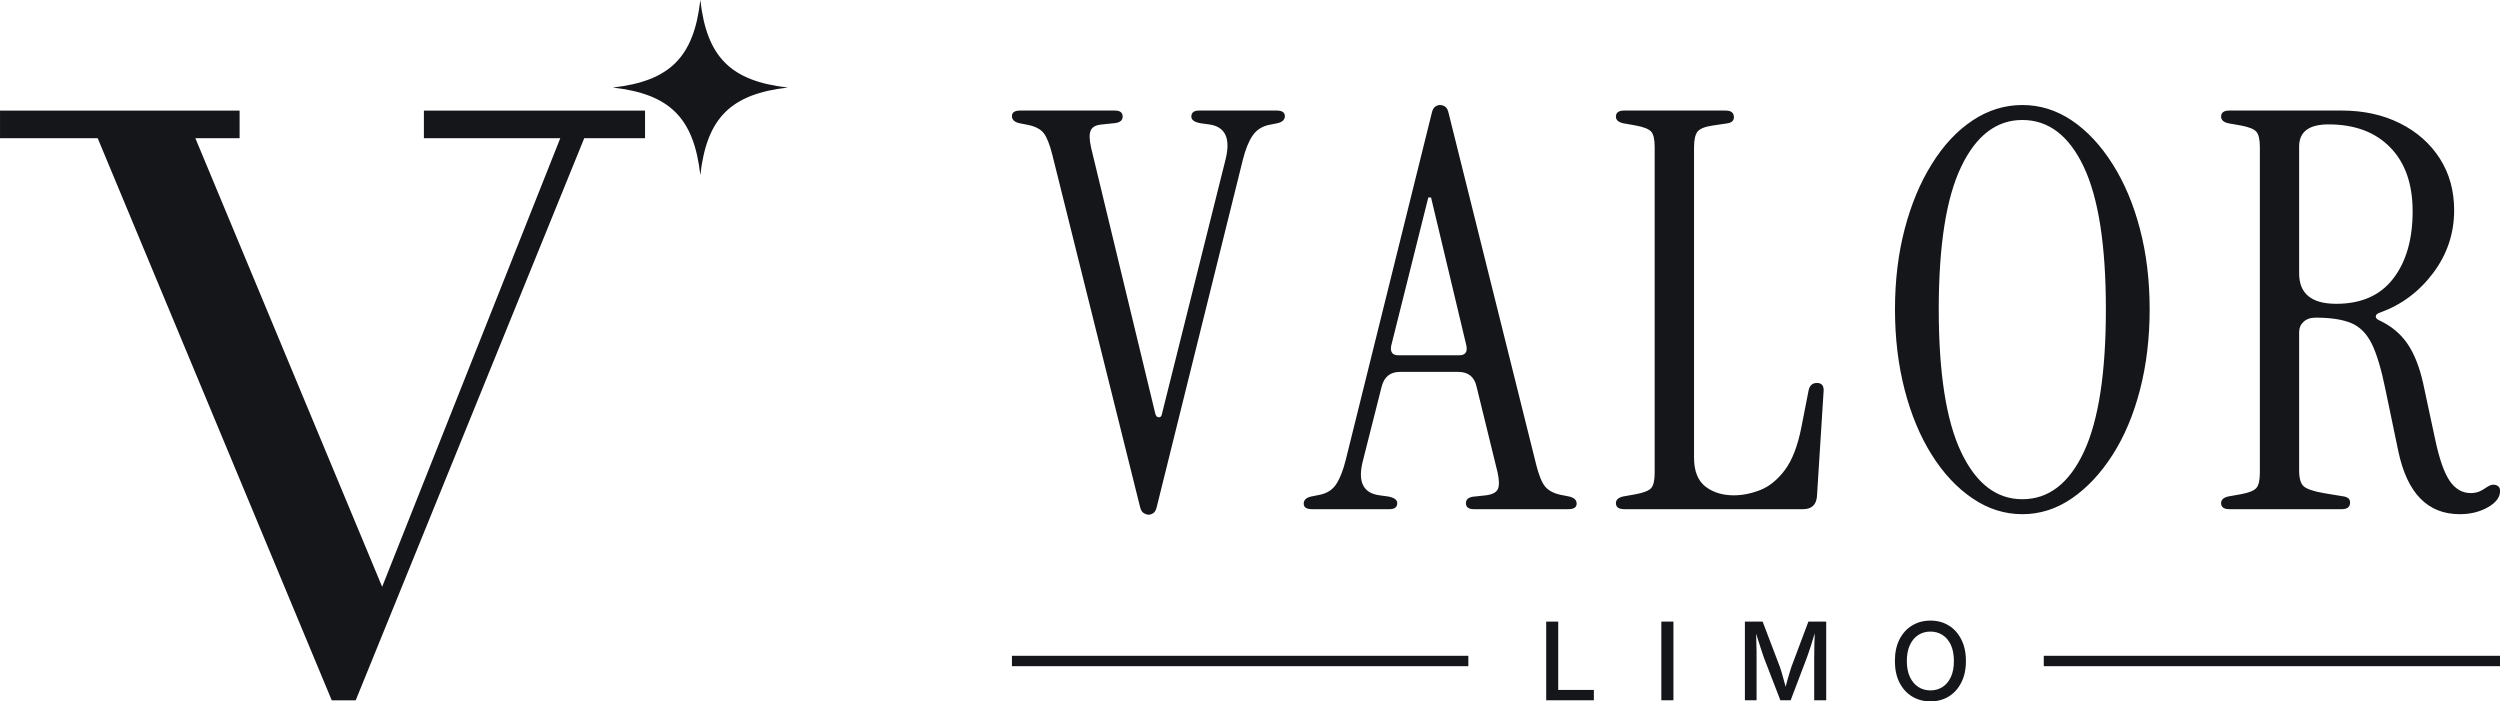
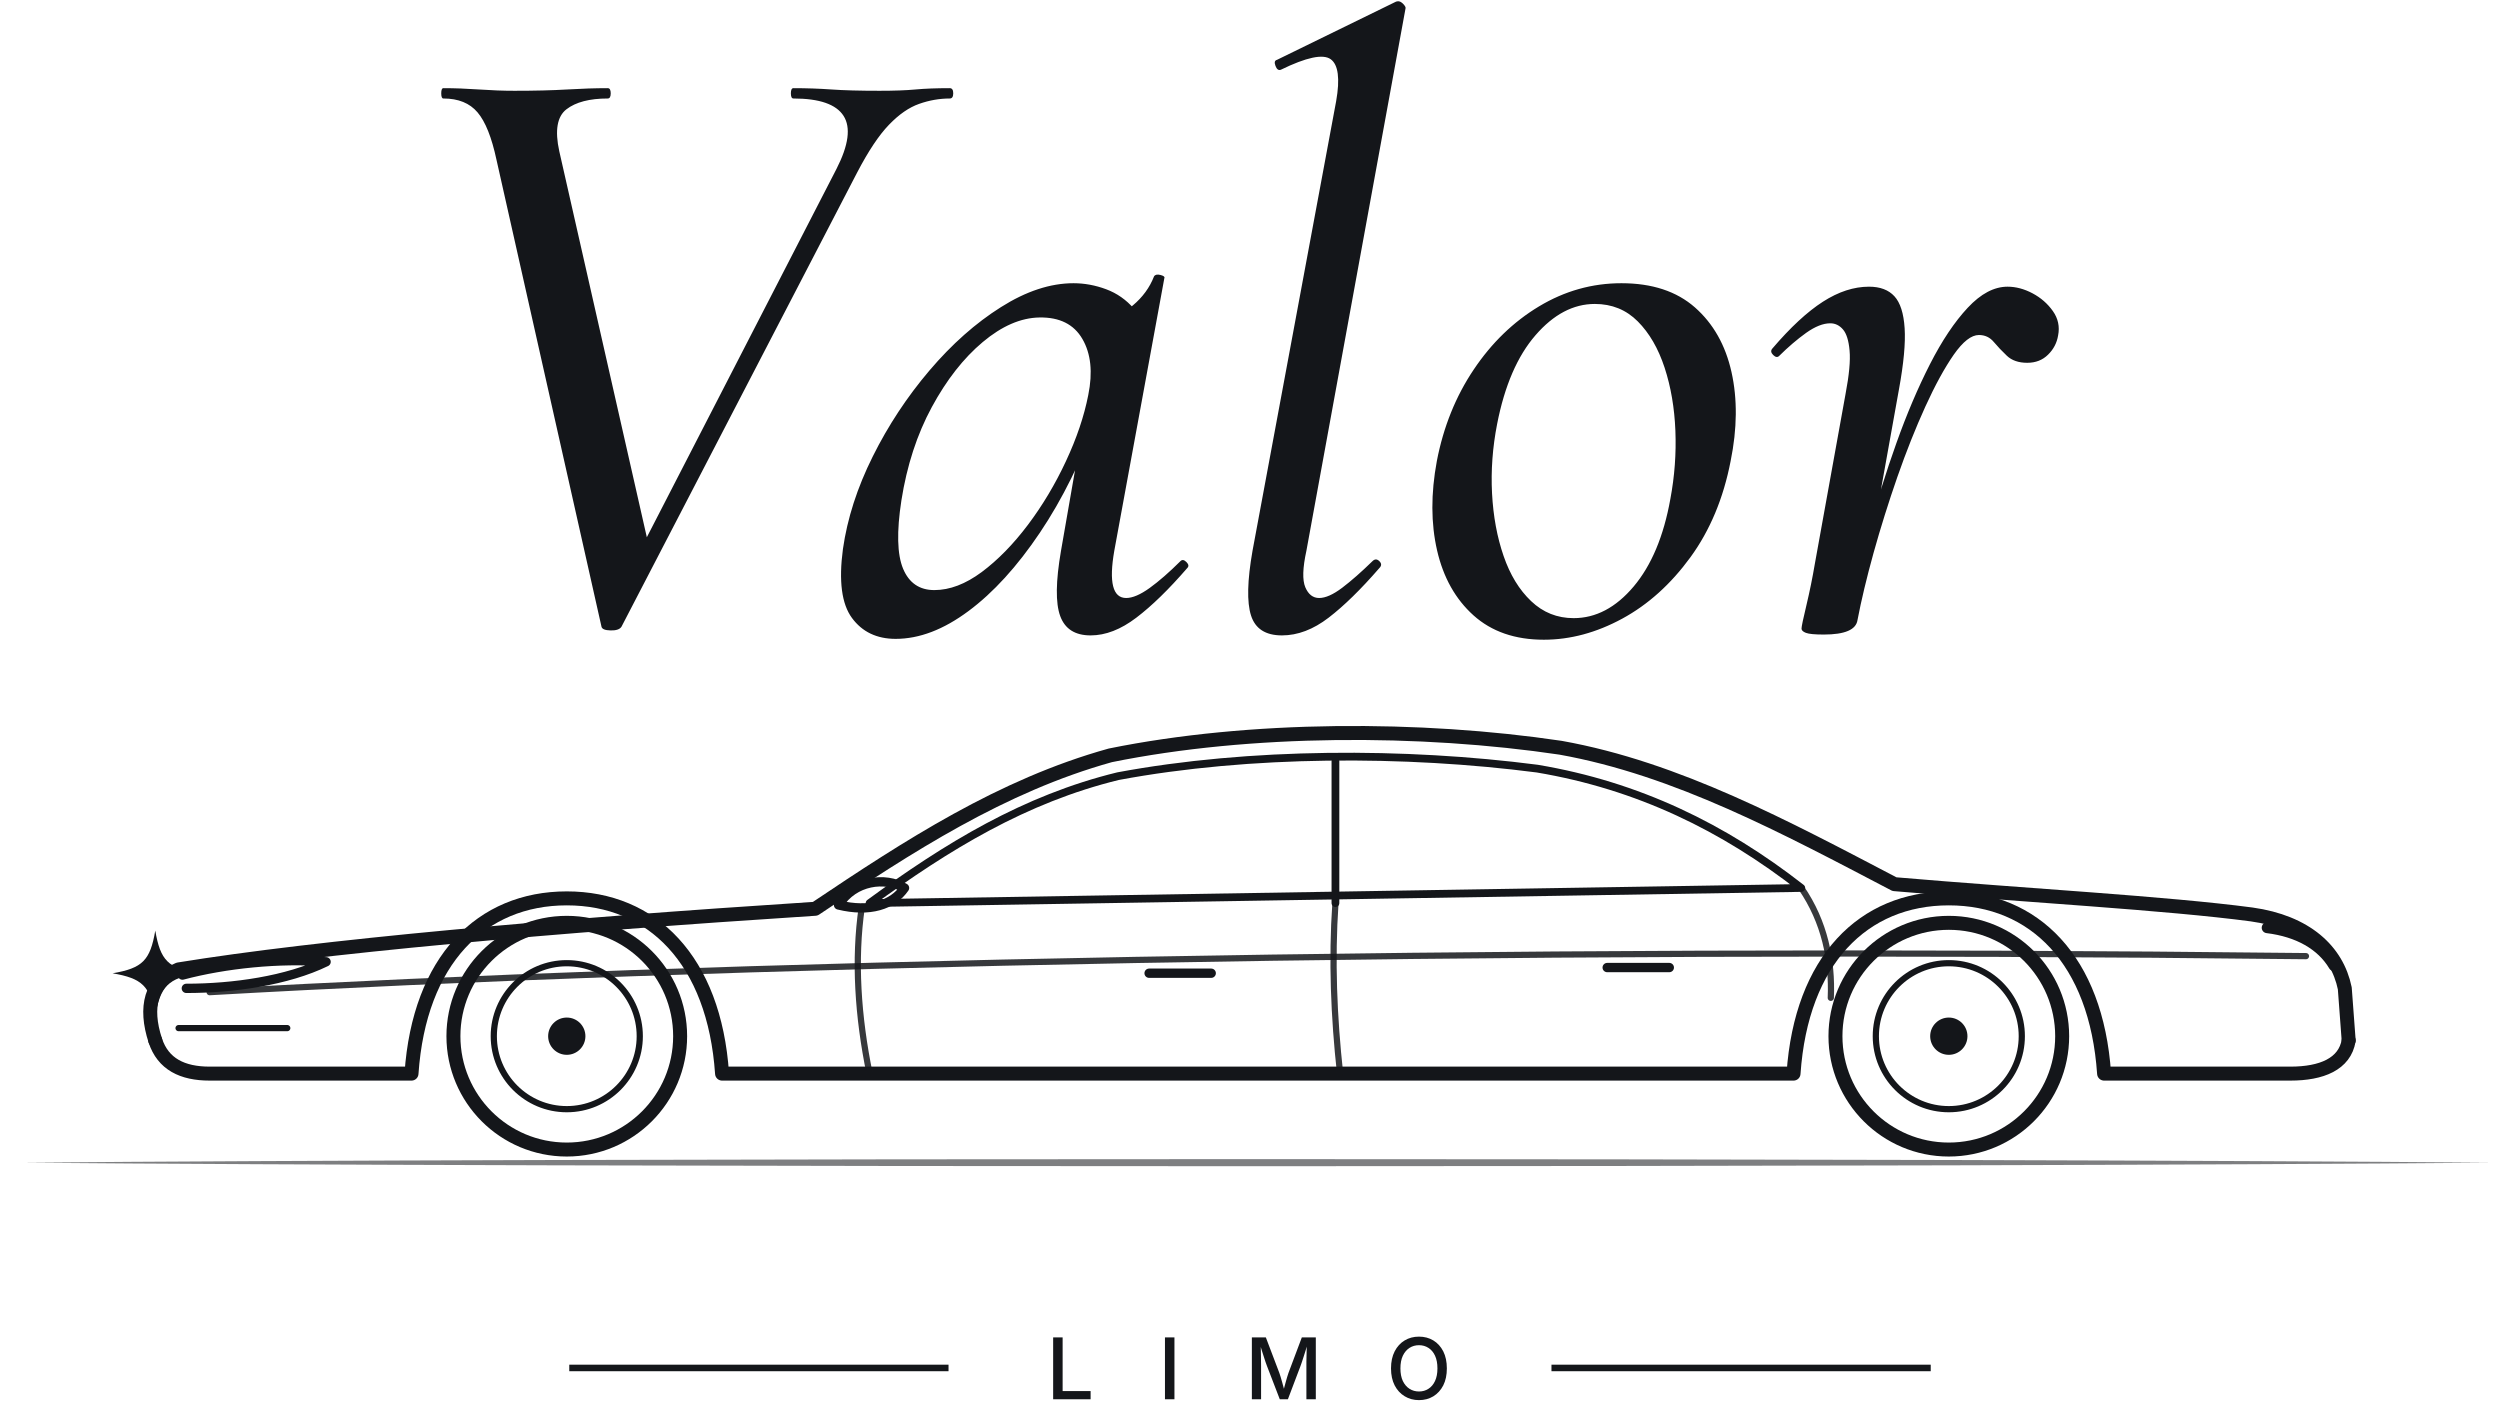
- <svg xmlns="http://www.w3.org/2000/svg" viewBox="0 0 289.0 81.0" width="289" height="81" role="img" aria-label="Valor Limo">
-   <path transform="translate(-14.91 -6.39) scale(1.0652)" fill="#14161A" d="M14 18 H40 V21 H35.2 L55.47 69.68 L74.8 21 H60 V18 H84 V21 H77.4 L52.6 82 H50 L24.6 21 H14 Z M90 6 C90.7 12.2 93.3 14.8 99.5 15.5 C93.3 16.2 90.7 18.8 90 25 C89.3 18.8 86.7 16.2 80.5 15.5 C86.7 14.8 89.3 12.2 90 6 Z" />
-   <g transform="translate(116.98 12.78) scale(1)">
-     <path fill="#14161A" d="M15.81 46.72Q15.55 46.72 15.23 46.53Q14.91 46.34 14.78 45.7L4.67 5.12Q4.22 3.33 3.68 2.62Q3.14 1.92 1.86 1.66L0.9 1.47Q0 1.28 0 0.64Q0 0 0.96 0H11.9Q12.8 0 12.8 0.7Q12.8 1.41 11.71 1.47L10.5 1.6Q9.41 1.66 9.12 2.27Q8.83 2.88 9.15 4.29L16.58 35.07Q16.7 35.46 16.99 35.46Q17.28 35.46 17.34 35.07L24.7 5.63Q25.6 1.98 22.78 1.6L21.82 1.47Q20.74 1.28 20.74 0.7Q20.74 0 21.63 0H30.59Q31.55 0 31.55 0.64Q31.55 1.28 30.66 1.47L29.7 1.66Q28.48 1.92 27.81 2.91Q27.14 3.9 26.69 5.7L16.77 45.7Q16.64 46.34 16.35 46.53Q16.06 46.72 15.81 46.72ZM34.69 46.08Q33.73 46.08 33.73 45.44Q33.73 44.8 34.62 44.61L35.58 44.42Q36.86 44.16 37.5 43.17Q38.14 42.18 38.59 40.38L48.51 0.38Q48.64 -0.26 48.93 -0.45Q49.22 -0.64 49.47 -0.64Q49.79 -0.64 50.08 -0.45Q50.37 -0.26 50.5 0.38L60.61 40.96Q61.06 42.75 61.63 43.46Q62.21 44.16 63.42 44.42L64.38 44.61Q65.28 44.8 65.28 45.44Q65.28 46.08 64.32 46.08H53.38Q52.48 46.08 52.48 45.38Q52.48 44.67 53.57 44.61L54.78 44.48Q55.87 44.35 56.16 43.78Q56.45 43.2 56.13 41.79L53.7 31.87Q53.31 30.21 51.58 30.21H44.86Q43.2 30.21 42.75 31.87L40.58 40.45Q39.62 44.1 42.5 44.48L43.46 44.61Q44.54 44.8 44.54 45.38Q44.54 46.08 43.65 46.08ZM44.67 28.29H51.71Q52.74 28.29 52.54 27.2L48.45 10.05H48.13L43.84 27.2Q43.65 28.29 44.67 28.29ZM70.78 46.08Q69.82 46.08 69.82 45.38Q69.82 44.8 70.66 44.61L72.13 44.35Q73.47 44.1 73.89 43.65Q74.3 43.2 74.3 41.86V4.22Q74.3 2.88 73.89 2.43Q73.47 1.98 72.13 1.73L70.66 1.47Q69.82 1.28 69.82 0.7Q69.82 0 70.78 0H82.5Q83.46 0 83.46 0.77Q83.46 1.34 82.75 1.47L81.02 1.73Q79.68 1.92 79.26 2.43Q78.85 2.94 78.85 4.29V40.13Q78.85 42.43 80.16 43.46Q81.47 44.48 83.46 44.48Q84.93 44.48 86.5 43.87Q88.06 43.26 89.34 41.57Q90.62 39.87 91.26 36.61L92.1 32.32Q92.29 31.49 93.06 31.49Q93.95 31.49 93.82 32.58L93.06 44.61Q92.93 46.08 91.46 46.08ZM116.8 46.66Q113.73 46.66 111.04 44.83Q108.35 43.01 106.34 39.81Q104.32 36.61 103.2 32.29Q102.08 27.97 102.08 22.98Q102.08 17.98 103.2 13.7Q104.32 9.41 106.34 6.18Q108.35 2.94 111.04 1.15Q113.73 -0.64 116.8 -0.64Q119.87 -0.64 122.53 1.15Q125.18 2.94 127.23 6.18Q129.28 9.41 130.4 13.7Q131.52 17.98 131.52 22.98Q131.52 27.97 130.4 32.29Q129.28 36.61 127.23 39.81Q125.18 43.01 122.53 44.83Q119.87 46.66 116.8 46.66ZM116.8 44.93Q121.34 44.93 123.9 39.49Q126.46 34.05 126.46 22.98Q126.46 11.9 123.9 6.5Q121.34 1.09 116.8 1.09Q112.32 1.09 109.73 6.5Q107.14 11.9 107.14 22.98Q107.14 34.05 109.73 39.49Q112.32 44.93 116.8 44.93ZM167.36 46.66Q161.79 46.66 160.26 39.36L158.78 32.26Q158.08 28.8 157.22 27.01Q156.35 25.22 154.85 24.58Q153.34 23.94 150.72 23.94Q149.82 23.94 149.31 24.42Q148.8 24.9 148.8 25.6V41.6Q148.8 42.94 149.31 43.42Q149.82 43.9 151.62 44.22L153.98 44.61Q154.69 44.74 154.69 45.31Q154.69 46.08 153.73 46.08H140.74Q139.78 46.08 139.78 45.38Q139.78 44.8 140.61 44.61L142.08 44.35Q143.42 44.1 143.84 43.65Q144.26 43.2 144.26 41.86V4.22Q144.26 2.88 143.84 2.43Q143.42 1.98 142.08 1.73L140.61 1.47Q139.78 1.28 139.78 0.7Q139.78 0 140.74 0H153.73Q157.5 0 160.45 1.47Q163.39 2.94 165.06 5.54Q166.72 8.13 166.72 11.52Q166.72 15.55 164.29 18.78Q161.86 22.02 158.14 23.36Q157.7 23.49 157.66 23.78Q157.63 24.06 158.08 24.26Q160.13 25.22 161.31 26.94Q162.5 28.67 163.14 31.55L164.54 38.08Q165.25 41.41 166.21 42.82Q167.17 44.22 168.64 44.22Q169.15 44.22 169.57 44.06Q169.98 43.9 170.62 43.46Q171.14 43.14 171.58 43.3Q172.03 43.46 172.03 43.97Q172.03 45.06 170.62 45.86Q169.22 46.66 167.36 46.66ZM153.09 22.34Q157.44 22.34 159.68 19.42Q161.92 16.51 161.92 11.65Q161.92 6.91 159.33 4.26Q156.74 1.6 152.19 1.6Q148.8 1.6 148.8 4.16V18.82Q148.8 22.34 153.09 22.34Z" />
-     <path fill="#14161A" d="M61.76 68.17V59.08H63.15V66.98H67.27V68.17ZM76.47 59.08V68.17H75.07V59.08ZM84.73 68.17V59.08H86.78L88.77 64.3Q88.85 64.53 88.96 64.88Q89.06 65.24 89.18 65.66Q89.3 66.07 89.4 66.47Q89.51 66.88 89.58 67.2H89.29Q89.37 66.89 89.47 66.49Q89.58 66.1 89.69 65.68Q89.81 65.26 89.92 64.9Q90.03 64.53 90.11 64.3L92.07 59.08H94.13V68.17H92.74V63.28Q92.74 63 92.75 62.61Q92.75 62.22 92.76 61.78Q92.78 61.35 92.79 60.9Q92.8 60.45 92.8 60.04H92.91Q92.78 60.49 92.64 60.96Q92.5 61.43 92.36 61.87Q92.22 62.31 92.09 62.68Q91.97 63.04 91.88 63.28L90.02 68.17H88.83L86.94 63.28Q86.86 63.05 86.74 62.69Q86.62 62.33 86.48 61.9Q86.34 61.46 86.19 60.99Q86.05 60.51 85.9 60.04H86.02Q86.03 60.42 86.04 60.85Q86.05 61.29 86.06 61.74Q86.07 62.18 86.08 62.58Q86.08 62.98 86.08 63.28V68.17ZM106.18 68.3Q105 68.3 104.07 67.74Q103.14 67.18 102.6 66.13Q102.07 65.09 102.07 63.63Q102.07 62.17 102.6 61.13Q103.14 60.08 104.07 59.52Q105 58.96 106.18 58.96Q107.36 58.96 108.28 59.52Q109.21 60.08 109.74 61.13Q110.28 62.17 110.28 63.63Q110.28 65.09 109.74 66.13Q109.21 67.18 108.28 67.74Q107.36 68.3 106.18 68.3ZM106.18 67.03Q106.95 67.03 107.57 66.64Q108.18 66.25 108.54 65.49Q108.89 64.73 108.89 63.63Q108.89 62.53 108.54 61.77Q108.18 61.01 107.57 60.62Q106.95 60.23 106.18 60.23Q105.4 60.23 104.78 60.62Q104.17 61.01 103.81 61.77Q103.45 62.53 103.45 63.63Q103.45 64.73 103.81 65.49Q104.17 66.24 104.78 66.64Q105.4 67.03 106.18 67.03Z" />
-     <path fill="#14161A" d="M0 63.03 H52.76 V64.23 H0 Z M119.28 63.03 H172.03 V64.23 H119.28 Z" />
+ <svg xmlns="http://www.w3.org/2000/svg" viewBox="0 0 382.33 215.8" width="382" height="216" role="img" aria-label="Valor Limo">
+   <g fill="#14161A" color="#14161A">
+     <path transform="translate(67.48 95.79)" d="M24.51 -0.13 8.45 -71.54Q7.35 -76.69 5.55 -78.8Q3.76 -80.92 0.32 -80.92Q0 -80.92 0 -81.71Q0 -82.5 0.32 -82.5Q2.86 -82.5 5.76 -82.3Q8.65 -82.1 11.19 -82.1Q15.87 -82.1 19.26 -82.3Q22.65 -82.5 25.46 -82.5Q25.92 -82.5 25.92 -81.71Q25.92 -80.92 25.46 -80.92Q21.29 -80.92 19.15 -79.27Q17.01 -77.62 18.05 -72.86L32.13 -10.78L25.72 -2.71L60.45 -70.16Q63.23 -75.6 61.53 -78.26Q59.83 -80.92 53.86 -80.92Q53.47 -80.92 53.47 -81.71Q53.47 -82.5 53.86 -82.5Q56.85 -82.5 59.67 -82.3Q62.49 -82.1 67.03 -82.1Q70.38 -82.1 72.53 -82.3Q74.69 -82.5 77.77 -82.5Q78.3 -82.5 78.3 -81.71Q78.3 -80.92 77.77 -80.92Q75.41 -80.92 73.09 -80.1Q70.77 -79.29 68.47 -76.9Q66.16 -74.51 63.58 -69.55L27.56 -0.13Q27.17 0.46 25.9 0.43Q24.64 0.4 24.51 -0.13ZM69.5 1.72Q65.16 1.72 62.81 -1.48Q60.45 -4.68 61.43 -12.01Q62.43 -19.03 65.99 -26.17Q69.54 -33.3 74.67 -39.33Q79.8 -45.36 85.59 -49.01Q91.38 -52.67 96.7 -52.67Q99.2 -52.67 101.68 -51.75Q104.16 -50.83 105.95 -48.76Q107.75 -46.69 108.01 -43.35L101.69 -47.12Q103.49 -47.39 105.76 -49.27Q108.02 -51.16 109.01 -53.72Q109.27 -54.12 110 -53.93Q110.72 -53.74 110.59 -53.47L102.93 -11.75Q101.67 -4.53 104.75 -4.53Q106.21 -4.53 108.35 -6.07Q110.49 -7.62 113.04 -10.16Q113.43 -10.56 113.96 -10.03Q114.49 -9.5 114.09 -9.11Q109.86 -4.22 106.3 -1.52Q102.74 1.19 99.31 1.19Q95.74 1.19 94.66 -1.77Q93.57 -4.73 94.78 -11.75L98 -30.23L100.41 -32.47Q96.74 -22.23 91.54 -14.5Q86.34 -6.77 80.63 -2.53Q74.92 1.72 69.5 1.72ZM75.41 -5.74Q78.94 -5.74 82.66 -8.5Q86.37 -11.27 89.73 -15.73Q93.09 -20.2 95.54 -25.46Q98 -30.72 98.95 -35.57Q100.01 -40.79 98.05 -44.15Q96.1 -47.51 91.48 -47.43Q87.21 -47.36 82.81 -43.67Q78.41 -39.98 75.02 -33.72Q71.63 -27.46 70.37 -19.44Q69.27 -12.28 70.63 -9.01Q72 -5.74 75.41 -5.74ZM128.57 1.19Q124.81 1.19 123.84 -1.86Q122.87 -4.9 124.07 -11.75L136.86 -80.51Q137.77 -85.68 136.02 -86.93Q134.26 -88.18 128.41 -85.32Q127.88 -85.11 127.58 -85.91Q127.28 -86.7 127.81 -86.83L145.95 -95.7Q146.53 -95.96 147.06 -95.44Q147.59 -94.91 147.46 -94.64L132.31 -11.75Q131.45 -7.83 132.14 -6.18Q132.84 -4.53 134.26 -4.53Q135.71 -4.53 137.79 -6.1Q139.87 -7.68 142.41 -10.16Q142.94 -10.69 143.47 -10.16Q144 -9.64 143.47 -9.11Q139.23 -4.22 135.71 -1.52Q132.18 1.19 128.57 1.19ZM168.62 1.85Q162.02 1.85 157.87 -1.87Q153.73 -5.59 152.3 -11.79Q150.87 -18 152.26 -25.48Q153.77 -33.31 157.89 -39.45Q162 -45.59 167.89 -49.13Q173.78 -52.67 180.49 -52.67Q187.52 -52.67 191.73 -48.97Q195.94 -45.26 197.32 -39.09Q198.7 -32.91 197.19 -25.48Q195.54 -16.94 191.04 -10.76Q186.54 -4.59 180.61 -1.37Q174.68 1.85 168.62 1.85ZM173.18 -1.45Q178.28 -1.45 182.36 -6.29Q186.44 -11.13 187.97 -19.67Q188.95 -24.88 188.74 -30.12Q188.53 -35.36 187.09 -39.76Q185.64 -44.17 182.99 -46.83Q180.33 -49.5 176.42 -49.5Q171.49 -49.5 167.35 -44.72Q163.2 -39.94 161.48 -31.15Q160.43 -25.79 160.7 -20.53Q160.98 -15.26 162.47 -10.95Q163.95 -6.64 166.68 -4.05Q169.41 -1.45 173.18 -1.45ZM216.59 -1.15 215.27 -1.28Q216.44 -7.55 218.3 -14.56Q220.16 -21.58 222.54 -28.22Q224.91 -34.87 227.67 -40.28Q230.43 -45.69 233.45 -48.92Q236.46 -52.14 239.54 -52.14Q241.43 -52.14 243.35 -51.13Q245.27 -50.11 246.47 -48.41Q247.67 -46.71 247.27 -44.68Q246.99 -42.97 245.73 -41.74Q244.48 -40.5 242.55 -40.5Q240.57 -40.5 239.44 -41.57Q238.32 -42.63 237.43 -43.69Q236.54 -44.75 235.16 -44.75Q233.42 -44.75 231.31 -41.74Q229.21 -38.72 226.97 -33.81Q224.73 -28.89 222.69 -23.05Q220.66 -17.21 219.05 -11.44Q217.45 -5.66 216.59 -1.15ZM211.44 1.06Q209.37 1.06 208.7 0.8Q208.03 0.54 208.03 0.15Q208.03 -0.31 208.79 -3.47Q209.54 -6.63 210.07 -9.77L214.76 -35.72Q215.59 -40.07 215.38 -42.36Q215.18 -44.66 214.37 -45.6Q213.56 -46.54 212.43 -46.54Q210.8 -46.54 208.74 -45.08Q206.69 -43.61 204.61 -41.55Q204.23 -41.17 203.7 -41.69Q203.17 -42.21 203.56 -42.67Q207.73 -47.55 211.3 -49.84Q214.88 -52.14 218.35 -52.14Q220.9 -52.14 222.24 -50.67Q223.58 -49.21 223.8 -45.79Q224.02 -42.38 222.93 -36.43L216.59 -1.15Q216.26 1.06 211.44 1.06Z" />
+   </g>
+   <g fill="#14161A" color="#14161A">
+     <g transform="translate(13.06 105.79) scale(1.1874)">
+       <g fill="none" stroke="currentColor" stroke-linecap="round" stroke-linejoin="round">
+         <path d="M9 44.75 C7.6 40.48 8.4 37.06 12 35.6 C30 32.67 60 29.99 94 27.79 C106 19.74 118 11.93 132 8.03 C150 4.37 172 4.37 190 7.05 C205 9.74 219 17.3 233 24.62 C250 26.08 268 27.06 279 28.52 C286 29.5 290 33.16 291 38.04 L291.5 44.75" stroke-width="1.8" />
+         <path d="M9 44.75 C10 47.8 12.5 49.02 16 49.02 H42 C43 34.38 51 26.45 62 26.45 C73 26.45 81 34.38 82 49.02 H220 C221 34.38 229 26.45 240 26.45 C251 26.45 259 34.38 260 49.02 H284 C288 49.02 291 47.8 291.5 44.75" stroke-width="1.8" />
+         <path d="M101 27.06 C111 19.74 121 13.64 133 10.71 C150 7.54 170 7.54 187 9.74 C200 11.93 211 17.3 221 25.11 Z" stroke-width="1" />
+         <path d="M161 8.76 V27.06" stroke-width="1" />
+         <path d="M16 38.53 C80 34.87 180 32.67 286 33.89" opacity=".85" stroke-width="0.8" />
+         <path d="M100 27.55 C99 34.38 99.5 41.7 101 49.02 M161 27.06 C160.5 34.38 160.8 41.7 161.6 49.02 M221 25.11 C224 29.5 225 34.38 224.8 39.26" opacity=".85" stroke-width="0.8" />
+         <path d="M137 36.09 H145 M196 35.36 H204" stroke-width="1.2" />
+         <path d="M97 27.3 C99 24.13 103 23.64 105.5 25.11 C104 27.3 101 28.28 97 27.3 Z" stroke-width="1.2" />
+         <path d="M12.5 36.33 C18 34.87 25 34.14 31 34.62 C26 37.06 19 38.04 13 38.04" stroke-width="1.2" />
+         <path d="M12 43.16 H26" stroke-width="0.8" />
+         <path d="M281 30.23 C285 30.72 288 32.43 289.6 35.11" stroke-width="1.4" />
+         <circle cx="62" cy="44.2" r="14.6" stroke-width="1.8" />
+         <circle cx="62" cy="44.2" r="9.4" stroke-width="0.8" />
+         <circle cx="240" cy="44.2" r="14.6" stroke-width="1.8" />
+         <circle cx="240" cy="44.2" r="9.4" stroke-width="0.8" />
+       </g>
+       <g fill="currentColor">
+         <circle cx="62" cy="44.2" r="2.4" />
+         <circle cx="240" cy="44.2" r="2.4" />
+         <path d="M-8 60.49 C60 59.88 240 59.88 310 60.49 C240 61.1 60 61.1 -8 60.49 Z" opacity=".55" />
+         <path d="M9 30.6 C9.66 34.45 10.65 35.44 14.5 36.1 C10.65 36.76 9.66 37.75 9 41.6 C8.34 37.75 7.35 36.76 3.5 36.1 C7.35 35.44 8.34 34.45 9 30.6 Z" />
+       </g>
+     </g>
+   </g>
+   <g fill="#14161A" color="#14161A">
+     <path transform="translate(161.06 213.8)" d="M0 0V-9.46H1.45V-1.25H5.73V0ZM18.55 -9.46V0H17.1V-9.46ZM30.39 0V-9.46H32.53L34.59 -4.03Q34.68 -3.79 34.79 -3.42Q34.9 -3.05 35.02 -2.62Q35.14 -2.19 35.25 -1.77Q35.36 -1.35 35.44 -1.01H35.13Q35.22 -1.33 35.33 -1.75Q35.44 -2.16 35.56 -2.6Q35.68 -3.03 35.79 -3.41Q35.9 -3.79 35.99 -4.03L38.03 -9.46H40.17V0H38.73V-5.09Q38.73 -5.39 38.73 -5.79Q38.74 -6.19 38.75 -6.65Q38.76 -7.1 38.77 -7.57Q38.78 -8.03 38.79 -8.46H38.9Q38.77 -7.99 38.62 -7.5Q38.47 -7.01 38.32 -6.55Q38.18 -6.1 38.05 -5.72Q37.92 -5.34 37.83 -5.09L35.9 0H34.66L32.7 -5.09Q32.6 -5.33 32.48 -5.7Q32.36 -6.07 32.21 -6.53Q32.06 -6.98 31.91 -7.47Q31.76 -7.97 31.61 -8.46H31.74Q31.75 -8.07 31.76 -7.61Q31.77 -7.16 31.78 -6.7Q31.78 -6.23 31.79 -5.82Q31.8 -5.4 31.8 -5.09V0ZM55.95 0.13Q54.72 0.13 53.76 -0.46Q52.79 -1.04 52.23 -2.12Q51.67 -3.21 51.67 -4.72Q51.67 -6.24 52.23 -7.33Q52.79 -8.42 53.76 -9Q54.72 -9.58 55.95 -9.58Q57.17 -9.58 58.14 -9Q59.1 -8.42 59.66 -7.33Q60.21 -6.24 60.21 -4.72Q60.21 -3.21 59.66 -2.12Q59.1 -1.04 58.14 -0.45Q57.17 0.13 55.95 0.13ZM55.95 -1.19Q56.76 -1.19 57.39 -1.6Q58.03 -2 58.4 -2.79Q58.77 -3.58 58.77 -4.72Q58.77 -5.88 58.4 -6.67Q58.03 -7.46 57.39 -7.86Q56.76 -8.27 55.95 -8.27Q55.14 -8.27 54.5 -7.86Q53.86 -7.45 53.48 -6.66Q53.11 -5.87 53.11 -4.72Q53.11 -3.58 53.48 -2.79Q53.86 -2.01 54.5 -1.6Q55.14 -1.19 55.95 -1.19Z" />
+     <path d="M87.06 208.51 H145.06 V209.51 H87.06 Z M237.27 208.51 H295.27 V209.51 H237.27 Z" />
  </g>
</svg>
